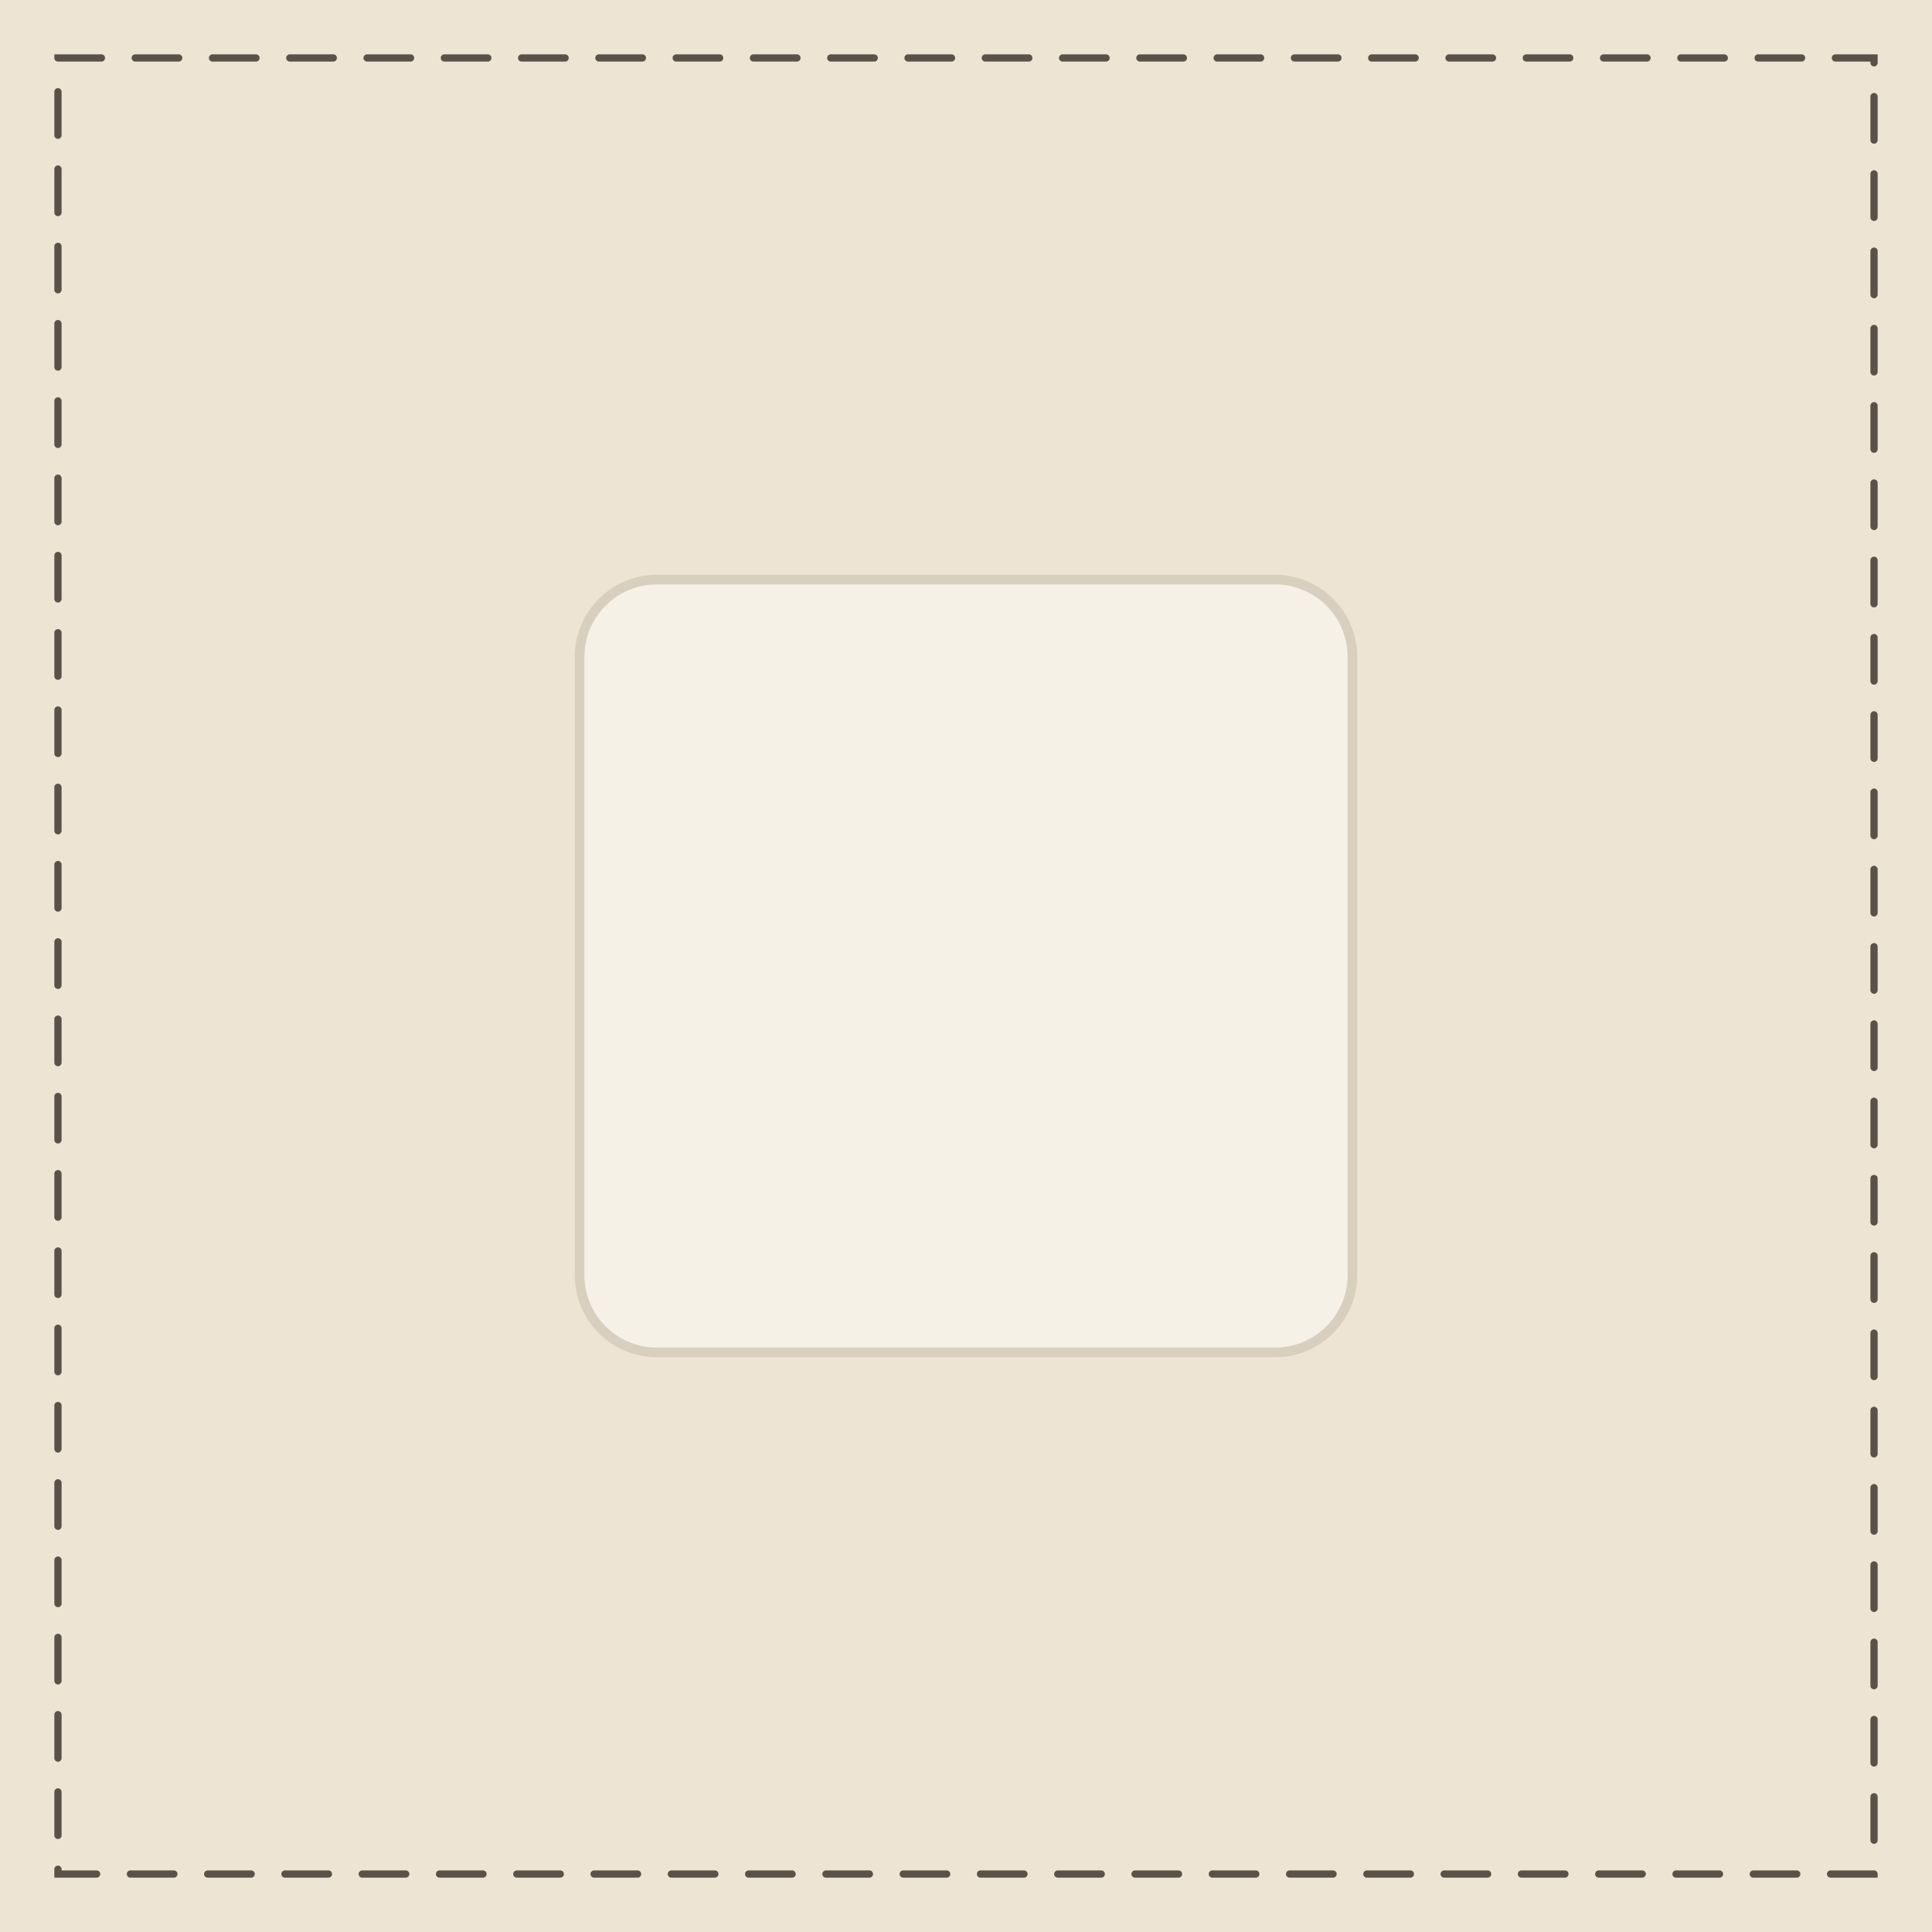
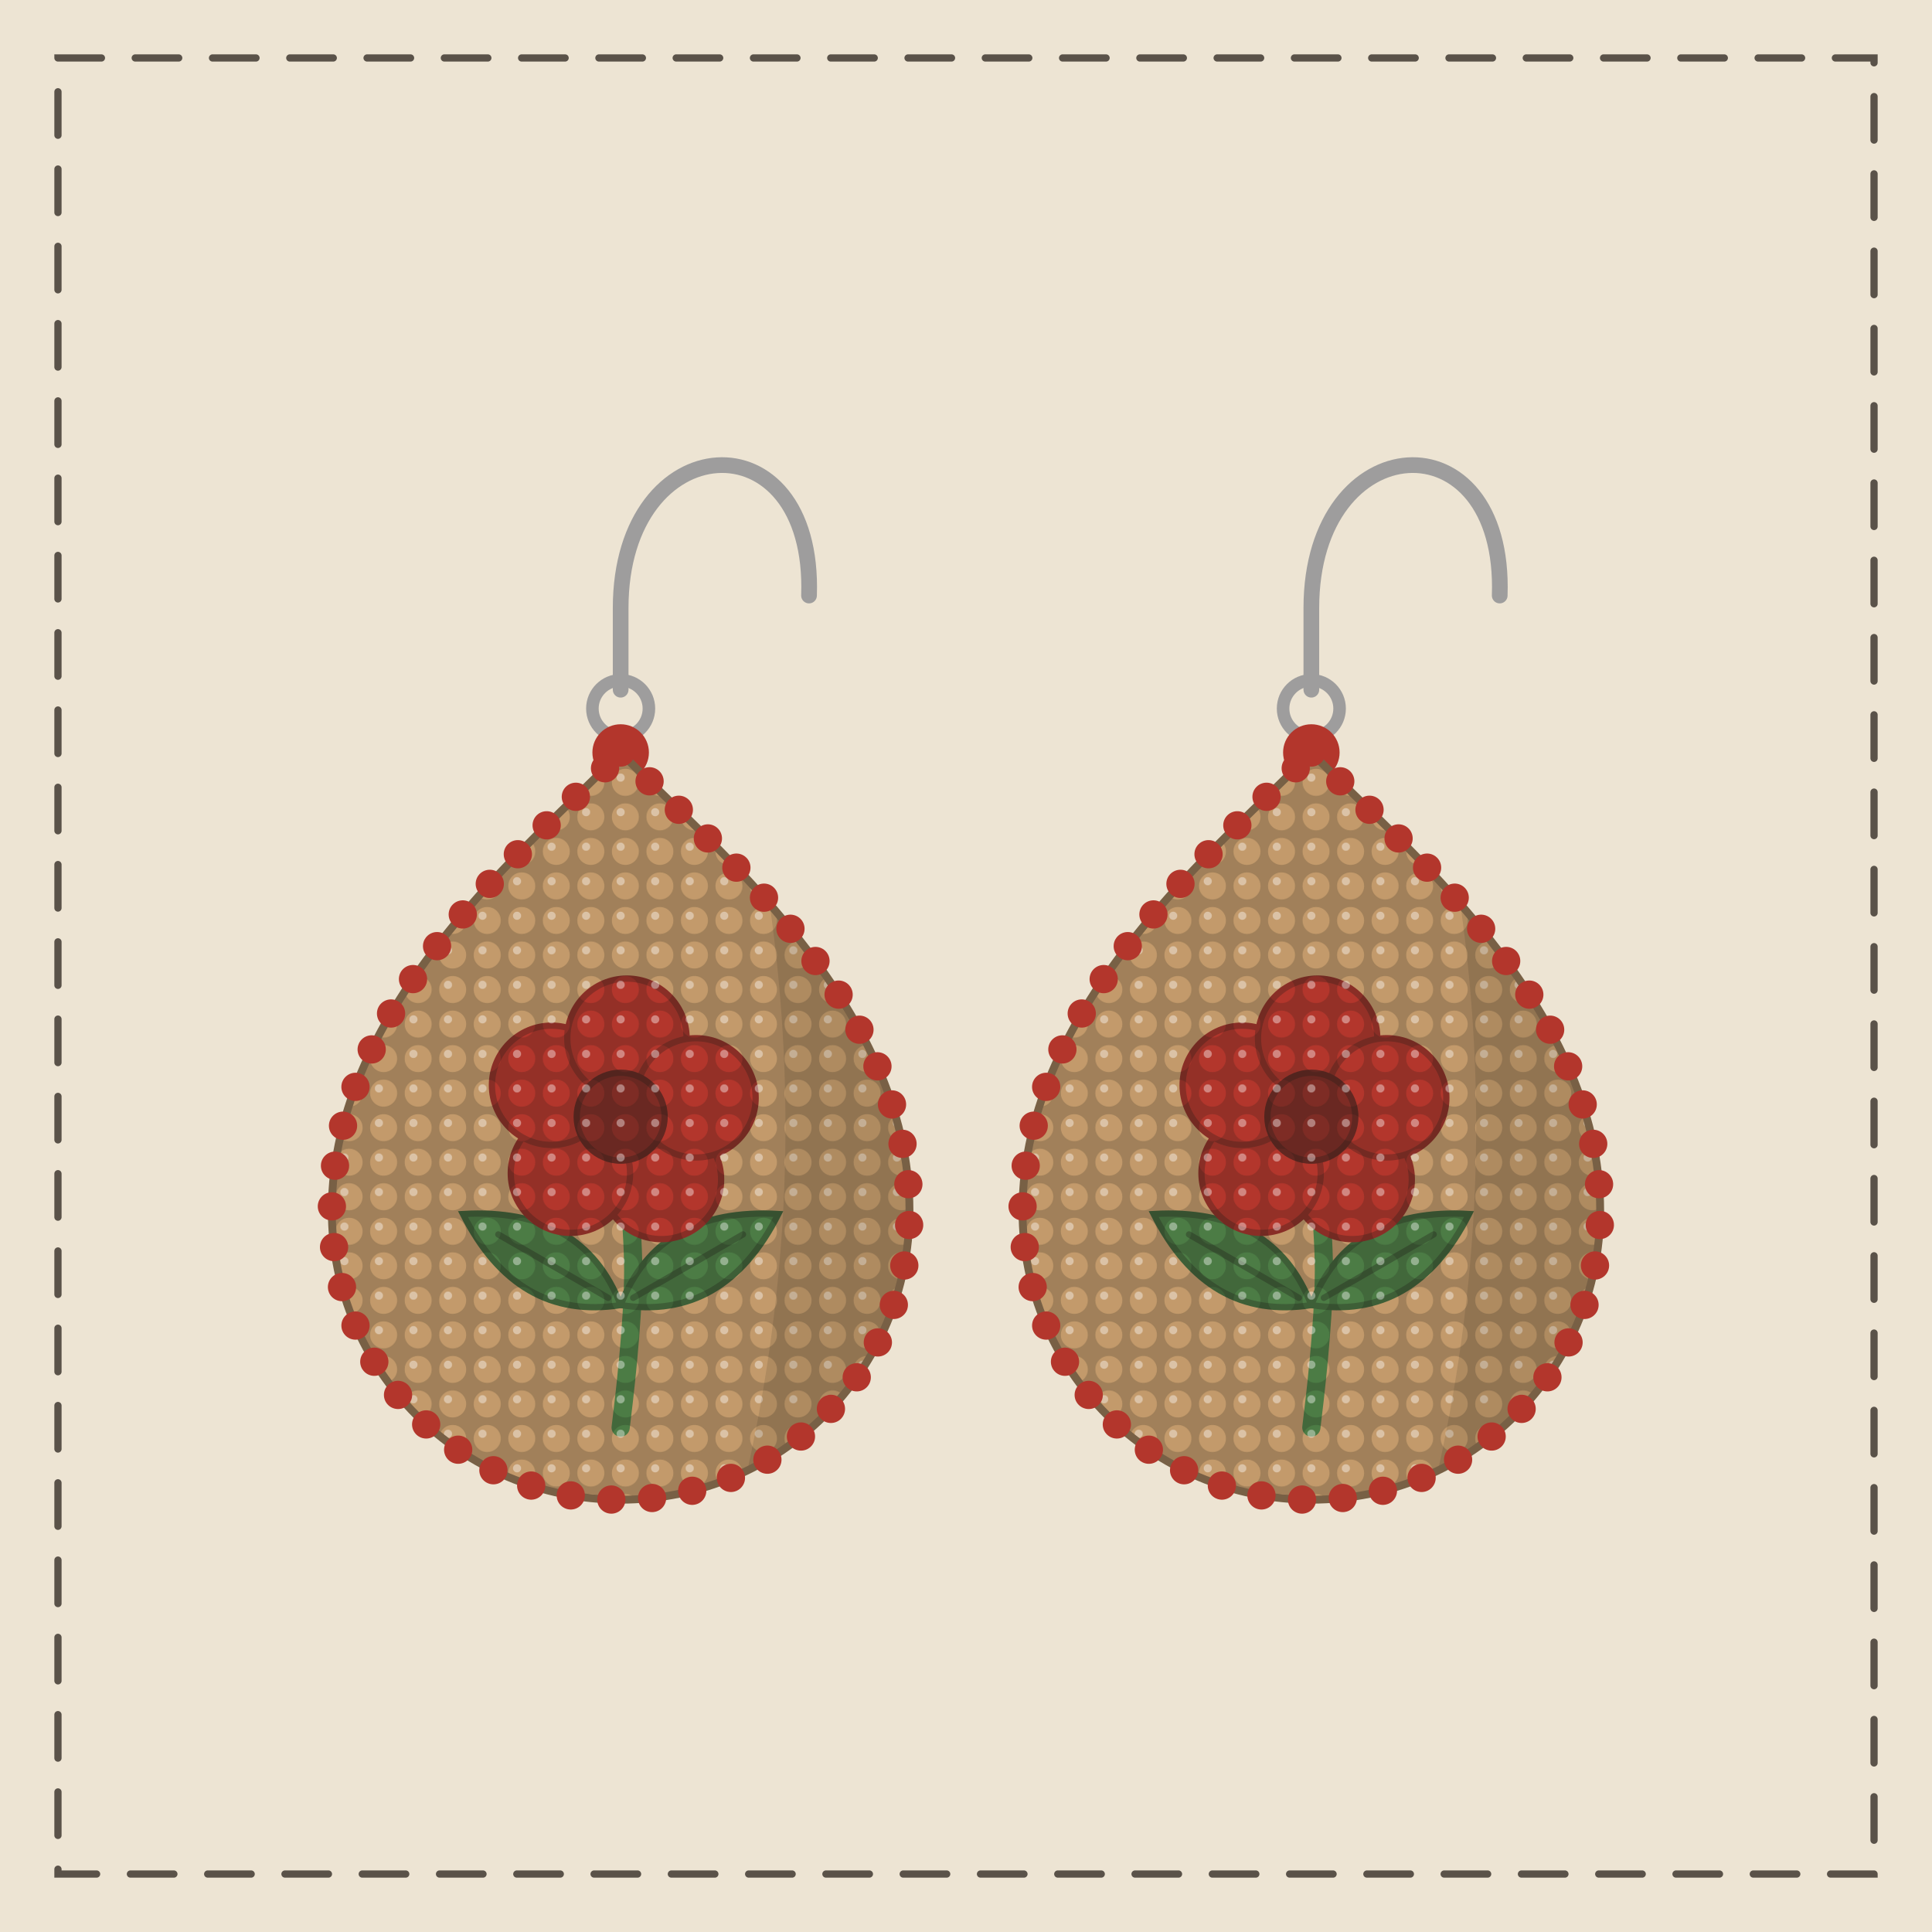
<svg xmlns="http://www.w3.org/2000/svg" width="800" height="800" viewBox="0 0 800 800">
+   <defs>
+     <clipPath id="c1">
+       <path d="M290 282C318 311 382 362 382 428A92 92 0 0 1 198 428C198 362 262 311 290 282Z" />
+     </clipPath>
+     <pattern id="beads" width="11" height="11" patternUnits="userSpaceOnUse">
+       <path d="M0 0h11v11H0zM1.2 5.5a4.3 4.3 0 1 0 8.6 0a4.3 4.3 0 1 0-8.6 0z" fill="#1C1A17" fill-opacity="0.2" fill-rule="evenodd" />
+       <circle cx="4" cy="4" r="1.3" fill="#FFFFFF" fill-opacity="0.4" />
+     </pattern>
+     <g id="ear">
+       <path d="M290 262L290 236C290 178 352 174 350 232" fill="none" stroke="#9E9D9D" stroke-width="5" stroke-linecap="round" />
+       <circle cx="290" cy="268" r="9" fill="none" stroke="#9E9D9D" stroke-width="4" />
+       <circle cx="290" cy="282" r="9" fill="#B3362C" />
+       <path d="M290 282C318 311 382 362 382 428A92 92 0 0 1 198 428C198 362 262 311 290 282Z" fill="#C39A6B" />
+       <g clip-path="url(#c1)">
+         <path d="M290 497C291 489 294 464 294 447C294 431 291 406 290 398" fill="none" stroke="#4C7C45" stroke-width="5.8" stroke-linecap="round" stroke-linejoin="round" />
+         <g transform="translate(290 458) rotate(-30)">
+           <path d="M0 0Q26 -21 58 0Q26 21 0 0Z" fill="#4C7C45" stroke="#3E5F37" stroke-width="2" />
+           <path d="M4.6 0L45 0" fill="none" stroke="#3D5D36" stroke-width="2" stroke-linecap="round" />
+         </g>
+         <g transform="translate(290 458) rotate(210)">
+           <path d="M0 0Q26 -21 58 0Q26 21 0 0Z" fill="#4C7C45" stroke="#3E5F37" stroke-width="2" />
+           <path d="M4.6 0L45 0" fill="none" stroke="#3D5D36" stroke-width="2" stroke-linecap="round" />
+         </g>
+         <circle cx="303" cy="418" r="19" fill="#B3362C" stroke="#892E26" stroke-width="2" />
+         <circle cx="274" cy="416" r="19" fill="#B3362C" stroke="#892E26" stroke-width="2" />
+         <circle cx="268" cy="388" r="19" fill="#B3362C" stroke="#892E26" stroke-width="2" />
+         <circle cx="292" cy="373" r="19" fill="#B3362C" stroke="#892E26" stroke-width="2" />
+         <circle cx="314" cy="392" r="19" fill="#B3362C" stroke="#892E26" stroke-width="2" />
+         <circle cx="290" cy="398" r="14" fill="#7E2C25" stroke="#612721" stroke-width="2" />
+         <rect x="180" y="270" width="220" height="290" fill="url(#beads)" />
+         <path d="M323 262Q362 401 323 540L422 540L422 262Z" fill="#1C1A17" fill-opacity="0.12" />
+       </g>
+       <path d="M290 282C318 311 382 362 382 428A92 92 0 0 1 198 428C198 362 262 311 290 282Z" fill="none" stroke="#786045" stroke-width="2.5" stroke-linejoin="round" />
+       <path d="M290 282C318 311 382 362 382 428A92 92 0 0 1 198 428C198 362 262 311 290 282Z" fill="none" stroke="#B3362C" stroke-width="9" stroke-linecap="round" stroke-dasharray="0 13" />
+     </g>
+   </defs>
  <rect width="800" height="800" fill="#EDE4D3" />
+   <g transform="translate(400 465) scale(1.3) translate(-400 -400)">
+     <use href="#ear" />
+     <use href="#ear" transform="translate(220 0)" />
+   </g>
  <rect x="24" y="24" width="752" height="752" fill="none" stroke="#5A5249" stroke-width="3" stroke-linecap="round" stroke-dasharray="18 14" />
-   <rect x="240" y="240" width="320" height="320" rx="32" fill="#F6F1E7" stroke="#D9CFBF" stroke-width="4" />
</svg>
